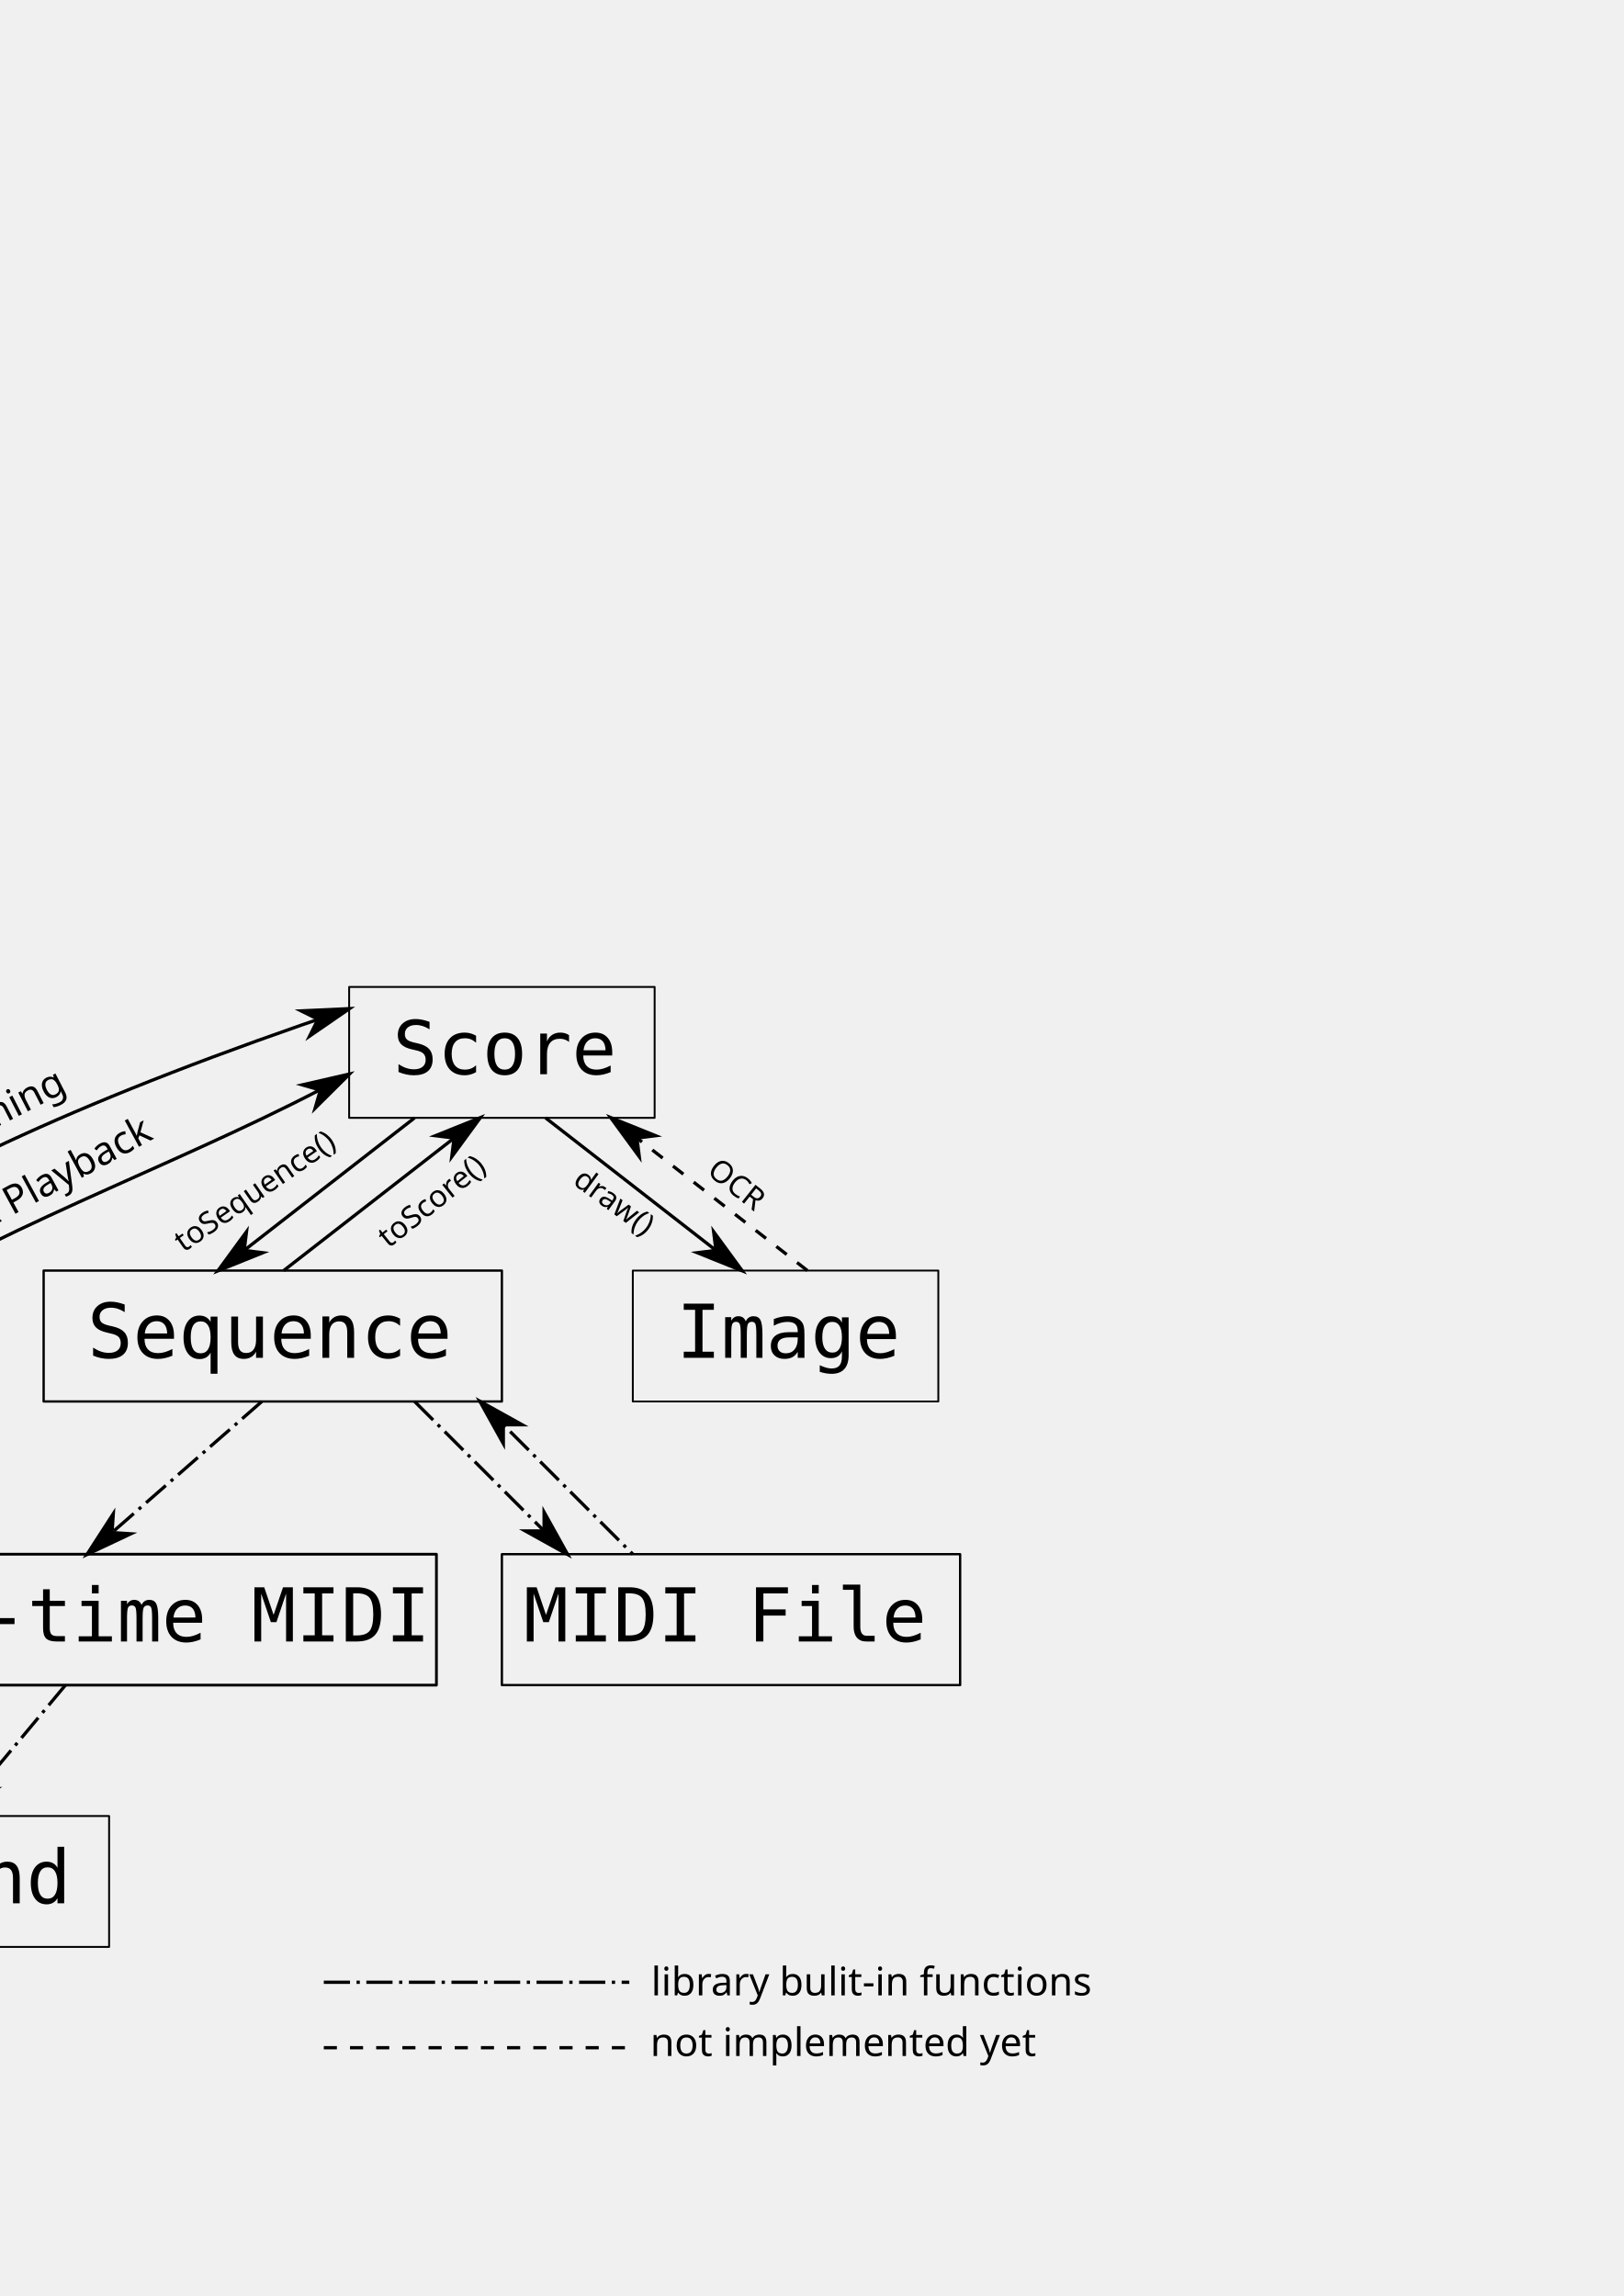
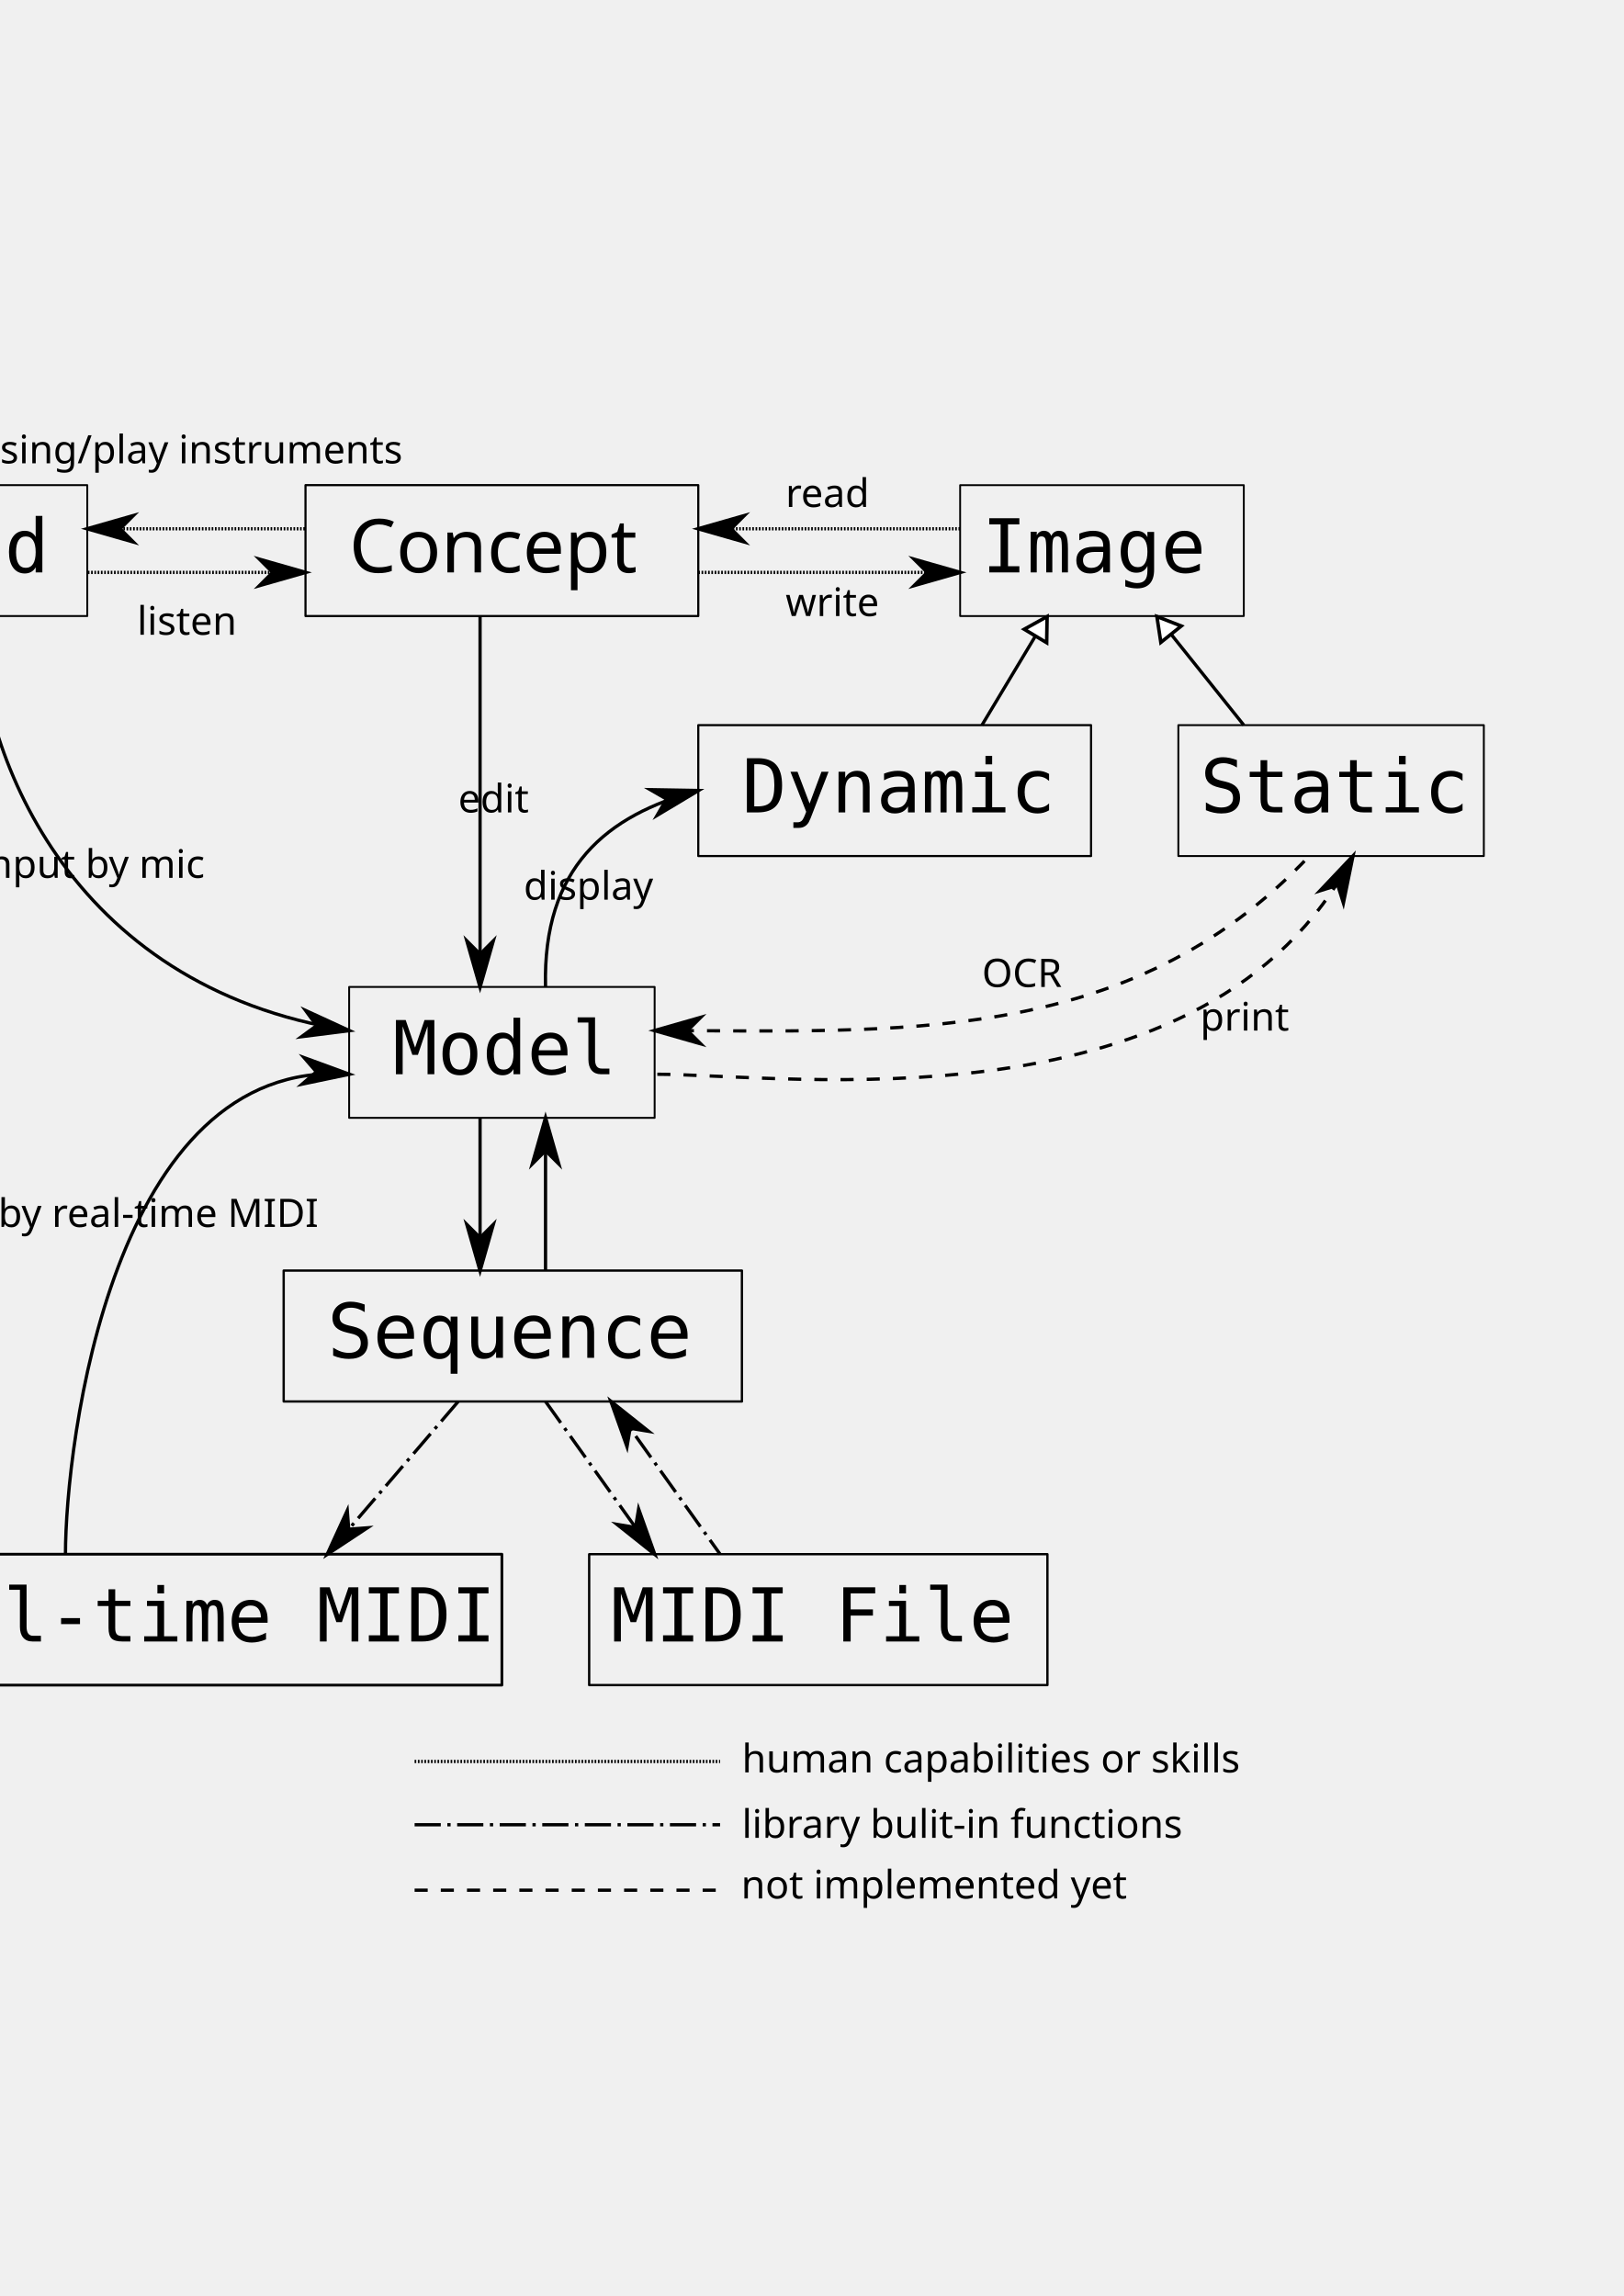
<svg xmlns="http://www.w3.org/2000/svg" width="744.094" height="1052.362" id="svg2" version="1.1">
  <defs id="defs4">
+     <marker orient="auto" refY="0.0" refX="0.0" id="EmptyTriangleOutL" style="overflow:visible">
+       <path id="path8212" d="M 5.77,0.0 L -2.88,5.0 L -2.88,-5.0 L 5.77,0.0 z " style="fill-rule:evenodd;fill:#FFFFFF;stroke:#000000;stroke-width:1.0pt;marker-start:none" transform="scale(0.8) translate(-6,0)" />
+     </marker>
+     <marker orient="auto" refY="0.0" refX="0.0" id="EmptyTriangleInL" style="overflow:visible">
+       <path id="path8203" d="M 5.77,0.0 L -2.88,5.0 L -2.88,-5.0 L 5.77,0.0 z " style="fill-rule:evenodd;fill:#FFFFFF;stroke:#000000;stroke-width:1.0pt;marker-start:none" transform="scale(-0.8) translate(-6,0)" />
+     </marker>
    <marker orient="auto" refY="0.0" refX="0.0" id="Arrow1Lend" style="overflow:visible;">
      <path id="path3909" d="M 0.0,0.0 L 5.0,-5.0 L -12.5,0.0 L 5.0,5.0 L 0.0,0.0 z " style="fill-rule:evenodd;stroke:#000000;stroke-width:1.0pt;marker-start:none;" transform="scale(0.8) rotate(180) translate(12.5,0)" />
    </marker>
    <marker orient="auto" refY="0.0" refX="0.0" id="Arrow1Lstart" style="overflow:visible">
      <path id="path3906" d="M 0.0,0.0 L 5.0,-5.0 L -12.5,0.0 L 5.0,5.0 L 0.0,0.0 z " style="fill-rule:evenodd;stroke:#000000;stroke-width:1.0pt;marker-start:none" transform="scale(0.8) translate(12.5,0)" />
    </marker>
    <marker orient="auto" refY="0" refX="0" id="Arrow1Lend-7" style="overflow:visible">
      <path id="path3909-8" d="M 0,0 5,-5 -12.5,0 5,5 0,0 z" style="fill-rule:evenodd;stroke:#000000;stroke-width:1pt;marker-start:none" transform="matrix(-0.8,0,0,-0.8,-10,0)" />
    </marker>
  </defs>
-   <g id="layer1">
+   <g id="layer2" />
+   <g id="layer1" style="display:inline">
    <rect style="fill:none;stroke:#000000;stroke-width:0.866;stroke-linecap:round;stroke-linejoin:round;stroke-miterlimit:4;stroke-opacity:1;stroke-dasharray:none;stroke-dashoffset:0" id="rect2985" width="140" height="60" x="160" y="452.362" />
    <text xml:space="preserve" style="font-size:34.078px;font-style:normal;font-variant:normal;font-weight:normal;font-stretch:normal;text-align:start;line-height:125%;letter-spacing:0px;word-spacing:0px;writing-mode:lr-tb;text-anchor:start;fill:#000000;fill-opacity:1;stroke:none;font-family:Monospace;-inkscape-font-specification:Monospace" x="180" y="492.362" id="text2989">
-       <tspan id="tspan2991" x="180" y="492.362">Score</tspan>
+       <tspan id="tspan2991" x="180" y="492.362">Model</tspan>
    </text>
-     <rect style="fill:none;stroke:#000000;stroke-width:1.268;stroke-linecap:round;stroke-linejoin:round;stroke-miterlimit:4;stroke-opacity:1;stroke-dasharray:none;stroke-dashoffset:0" id="rect2985-7" width="300" height="60" x="-100" y="712.362" />
-     <text xml:space="preserve" style="font-size:34.078px;font-style:normal;font-variant:normal;font-weight:normal;font-stretch:normal;text-align:start;line-height:125%;letter-spacing:0px;word-spacing:0px;writing-mode:lr-tb;text-anchor:start;fill:#000000;fill-opacity:1;stroke:none;font-family:Monospace;-inkscape-font-specification:Monospace" x="-90" y="752.362" id="text2989-4">
-       <tspan id="tspan2991-5" x="-90" y="752.362">Real-time MIDI</tspan>
+     <rect style="fill:none;stroke:#000000;stroke-width:1.268;stroke-linecap:round;stroke-linejoin:round;stroke-miterlimit:4;stroke-opacity:1;stroke-dasharray:none;stroke-dashoffset:0" id="rect2985-7" width="300" height="60" x="-70" y="712.362" />
+     <text xml:space="preserve" style="font-size:34.078px;font-style:normal;font-variant:normal;font-weight:normal;font-stretch:normal;text-align:start;line-height:125%;letter-spacing:0px;word-spacing:0px;writing-mode:lr-tb;text-anchor:start;fill:#000000;fill-opacity:1;stroke:none;font-family:Monospace;-inkscape-font-specification:Monospace" x="-60" y="752.362" id="text2989-4">
+       <tspan id="tspan2991-5" x="-60" y="752.362">Real-time MIDI</tspan>
    </text>
-     <rect style="fill:none;stroke:#000000;stroke-width:0.866;stroke-linecap:round;stroke-linejoin:round;stroke-miterlimit:4;stroke-opacity:1;stroke-dasharray:none;stroke-dashoffset:0" id="rect2985-7-5" width="140" height="60" x="290" y="582.362" />
-     <text xml:space="preserve" style="font-size:34.078px;font-style:normal;font-variant:normal;font-weight:normal;font-stretch:normal;text-align:start;line-height:125%;letter-spacing:0px;word-spacing:0px;writing-mode:lr-tb;text-anchor:start;fill:#000000;fill-opacity:1;stroke:none;font-family:Monospace;-inkscape-font-specification:Monospace" x="310" y="622.362" id="text2989-4-4">
-       <tspan id="tspan2991-5-7" x="310" y="622.362">Image</tspan>
+     <rect style="fill:none;stroke:#000000;stroke-width:0.982;stroke-linecap:round;stroke-linejoin:round;stroke-miterlimit:4;stroke-opacity:1;stroke-dasharray:none;stroke-dashoffset:0" id="rect2985-7-5" width="180" height="60" x="320" y="332.362" />
+     <text xml:space="preserve" style="font-size:34.078px;font-style:normal;font-variant:normal;font-weight:normal;font-stretch:normal;text-align:start;line-height:125%;letter-spacing:0px;word-spacing:0px;writing-mode:lr-tb;text-anchor:start;fill:#000000;fill-opacity:1;stroke:none;font-family:Monospace;-inkscape-font-specification:Monospace" x="340" y="372.362" id="text2989-4-4">
+       <tspan id="tspan2991-5-7" x="340" y="372.362">Dynamic</tspan>
    </text>
-     <path id="path3889" d="m 280,512.362 90,70" style="fill:none;stroke:#000000;stroke-width:1.5;stroke-linecap:butt;stroke-linejoin:miter;stroke-miterlimit:4;stroke-opacity:1;stroke-dasharray:6, 6;stroke-dashoffset:0;marker-start:url(#Arrow1Lstart)" />
-     <path id="path3893" d="m 220,512.362 -90,70" style="fill:none;stroke:#000000;stroke-width:1.5;stroke-linecap:butt;stroke-linejoin:miter;stroke-miterlimit:4;stroke-opacity:1;stroke-dasharray:none;marker-start:url(#Arrow1Lstart)" />
-     <path id="path3895" d="m 190,512.362 -90,70" style="fill:none;stroke:#000000;stroke-width:1.5;stroke-linecap:butt;stroke-linejoin:miter;stroke-miterlimit:4;stroke-opacity:1;stroke-dasharray:none;marker-start:none;marker-mid:none;marker-end:url(#Arrow1Lend)" />
-     <path id="path3897" d="m 250,512.362 90,70" style="fill:none;stroke:#000000;stroke-width:1.5;stroke-linecap:butt;stroke-linejoin:miter;stroke-miterlimit:4;stroke-opacity:1;stroke-dasharray:none;marker-end:url(#Arrow1Lend)" />
+     <path id="path3893" d="m 250,512.362 0,70" style="fill:none;stroke:#000000;stroke-width:1.5;stroke-linecap:butt;stroke-linejoin:miter;stroke-miterlimit:4;stroke-opacity:1;stroke-dasharray:none;marker-start:url(#Arrow1Lstart)" />
+     <path id="path3895" d="m 220,512.362 0,70" style="fill:none;stroke:#000000;stroke-width:1.5;stroke-linecap:butt;stroke-linejoin:miter;stroke-miterlimit:4;stroke-opacity:1;stroke-dasharray:none;marker-start:none;marker-mid:none;marker-end:url(#Arrow1Lend)" />
+     <path id="path3897" d="m 250,452.362 c -1.384,-54.717 27.923,-78.743 70,-90" style="fill:none;stroke:#000000;stroke-width:1.5;stroke-linecap:butt;stroke-linejoin:miter;stroke-miterlimit:4;stroke-opacity:1;stroke-dasharray:none;marker-end:url(#Arrow1Lend)" />
    <text id="text3899" y="538.875" x="82.091" style="font-size:10px;font-style:normal;font-weight:normal;line-height:125%;letter-spacing:0px;word-spacing:0px;fill:#000000;fill-opacity:1;stroke:none;font-family:Sans" xml:space="preserve">
      <tspan y="538.875" x="82.091" id="tspan3901" />
    </text>
-     <rect style="fill:none;stroke:#000000;stroke-width:1.061;stroke-linecap:round;stroke-linejoin:round;stroke-miterlimit:4;stroke-opacity:1;stroke-dasharray:none;stroke-dashoffset:0" id="rect2985-7-4" width="210" height="60" x="20" y="582.362" />
-     <text xml:space="preserve" style="font-size:34.078px;font-style:normal;font-variant:normal;font-weight:normal;font-stretch:normal;text-align:start;line-height:125%;letter-spacing:0px;word-spacing:0px;writing-mode:lr-tb;text-anchor:start;fill:#000000;fill-opacity:1;stroke:none;font-family:Monospace;-inkscape-font-specification:Monospace" x="40" y="622.362" id="text2989-4-43">
-       <tspan style="font-size:34.7px" id="tspan2991-5-0" x="40" y="622.362">Sequence</tspan>
+     <rect style="fill:none;stroke:#000000;stroke-width:1.061;stroke-linecap:round;stroke-linejoin:round;stroke-miterlimit:4;stroke-opacity:1;stroke-dasharray:none;stroke-dashoffset:0" id="rect2985-7-4" width="210" height="60" x="130" y="582.362" />
+     <text xml:space="preserve" style="font-size:34.078px;font-style:normal;font-variant:normal;font-weight:normal;font-stretch:normal;text-align:start;line-height:125%;letter-spacing:0px;word-spacing:0px;writing-mode:lr-tb;text-anchor:start;fill:#000000;fill-opacity:1;stroke:none;font-family:Monospace;-inkscape-font-specification:Monospace" x="150" y="622.362" id="text2989-4-43">
+       <tspan style="font-size:34.7px" id="tspan2991-5-0" x="150" y="622.362">Sequence</tspan>
    </text>
-     <rect style="fill:none;stroke:#000000;stroke-width:1.061;stroke-linecap:round;stroke-linejoin:round;stroke-miterlimit:4;stroke-opacity:1;stroke-dasharray:none;stroke-dashoffset:0" id="rect2985-7-6" width="210" height="60" x="230" y="712.362" />
-     <text xml:space="preserve" style="font-size:34.078px;font-style:normal;font-variant:normal;font-weight:normal;font-stretch:normal;text-align:start;line-height:125%;letter-spacing:0px;word-spacing:0px;writing-mode:lr-tb;text-anchor:start;fill:#000000;fill-opacity:1;stroke:none;font-family:Monospace;-inkscape-font-specification:Monospace" x="240" y="752.362" id="text2989-4-8">
-       <tspan id="tspan2991-5-8" x="240" y="752.362">MIDI File</tspan>
+     <rect style="fill:none;stroke:#000000;stroke-width:1.061;stroke-linecap:round;stroke-linejoin:round;stroke-miterlimit:4;stroke-opacity:1;stroke-dasharray:none;stroke-dashoffset:0" id="rect2985-7-6" width="210" height="60" x="270" y="712.362" />
+     <text xml:space="preserve" style="font-size:34.078px;font-style:normal;font-variant:normal;font-weight:normal;font-stretch:normal;text-align:start;line-height:125%;letter-spacing:0px;word-spacing:0px;writing-mode:lr-tb;text-anchor:start;fill:#000000;fill-opacity:1;stroke:none;font-family:Monospace;-inkscape-font-specification:Monospace" x="280" y="752.362" id="text2989-4-8">
+       <tspan id="tspan2991-5-8" x="280" y="752.362">MIDI File</tspan>
    </text>
-     <path id="path6816" d="m 120,642.362 -80,70" style="fill:none;stroke:#000000;stroke-width:1.5;stroke-linecap:butt;stroke-linejoin:miter;stroke-miterlimit:4;stroke-opacity:1;stroke-dasharray:12, 3, 1.5, 3;stroke-dashoffset:0;marker-end:url(#Arrow1Lend-7)" />
-     <path id="path8684" d="m 190,642.362 70,70" style="fill:none;stroke:#000000;stroke-width:1.5;stroke-linecap:butt;stroke-linejoin:miter;stroke-miterlimit:4;stroke-opacity:1;stroke-dasharray:12, 3, 1.5, 3;stroke-dashoffset:0;marker-end:url(#Arrow1Lend-7)" />
-     <path id="path8686" d="m 220,642.362 70,70" style="fill:none;stroke:#000000;stroke-width:1.5;stroke-linecap:butt;stroke-linejoin:miter;stroke-miterlimit:4;stroke-opacity:1;stroke-dasharray:12, 3, 1.5, 3;stroke-dashoffset:0;marker-start:url(#Arrow1Lstart)" />
-     <path id="path9463" d="m -90,862.362 c -74.411,-122.817 -223.335,-240.667 250,-400" style="fill:none;stroke:#000000;stroke-width:1.5;stroke-linecap:butt;stroke-linejoin:miter;stroke-miterlimit:4;stroke-opacity:1;stroke-dasharray:none;marker-end:url(#Arrow1Lend-7)" />
-     <path id="path9465" d="m -100,742.362 c -95.642,-124.771 127.697,-177.032 260,-250" style="fill:none;stroke:#000000;stroke-width:1.5;stroke-linecap:butt;stroke-linejoin:miter;stroke-miterlimit:4;stroke-opacity:1;stroke-dasharray:none;marker-end:url(#Arrow1Lend-7)" />
-     <rect style="fill:none;stroke:#000000;stroke-width:0.866;stroke-linecap:round;stroke-linejoin:round;stroke-miterlimit:4;stroke-opacity:1;stroke-dasharray:none;stroke-dashoffset:0" id="rect2985-4" width="140" height="60" x="-90" y="832.362" />
-     <text xml:space="preserve" style="font-size:34.078px;font-style:normal;font-variant:normal;font-weight:normal;font-stretch:normal;text-align:start;line-height:125%;letter-spacing:0px;word-spacing:0px;writing-mode:lr-tb;text-anchor:start;fill:#000000;fill-opacity:1;stroke:none;font-family:Monospace;-inkscape-font-specification:Monospace" x="-70" y="872.362" id="text2989-9">
-       <tspan id="tspan2991-2" x="-70" y="872.362">Sound</tspan>
+     <path id="path6816" d="m 210,642.362 -60,70" style="fill:none;stroke:#000000;stroke-width:1.5;stroke-linecap:butt;stroke-linejoin:miter;stroke-miterlimit:4;stroke-opacity:1;stroke-dasharray:12, 3, 1.5, 3;stroke-dashoffset:0;marker-end:url(#Arrow1Lend-7)" />
+     <path id="path8684" d="m 250,642.362 50,70" style="fill:none;stroke:#000000;stroke-width:1.5;stroke-linecap:butt;stroke-linejoin:miter;stroke-miterlimit:4;stroke-opacity:1;stroke-dasharray:12, 3, 1.5, 3;stroke-dashoffset:0;marker-end:url(#Arrow1Lend-7)" />
+     <path id="path8686" d="m 280,642.362 50,70" style="fill:none;stroke:#000000;stroke-width:1.5;stroke-linecap:butt;stroke-linejoin:miter;stroke-miterlimit:4;stroke-opacity:1;stroke-dasharray:12, 3, 1.5, 3;stroke-dashoffset:0;marker-start:url(#Arrow1Lstart)" />
+     <path id="path9463" d="m 30,712.362 c 0,-50 21.154,-227.904 130,-220" style="fill:none;stroke:#000000;stroke-width:1.5;stroke-linecap:butt;stroke-linejoin:miter;stroke-miterlimit:4;stroke-opacity:1;stroke-dasharray:none;marker-end:url(#Arrow1Lend-7)" />
+     <path id="path9465" d="m -10,282.362 c 0,60 40,170 170,190" style="fill:none;stroke:#000000;stroke-width:1.5;stroke-linecap:butt;stroke-linejoin:miter;stroke-miterlimit:4;stroke-opacity:1;stroke-dasharray:none;marker-end:url(#Arrow1Lend-7)" />
+     <rect style="fill:none;stroke:#000000;stroke-width:0.866;stroke-linecap:round;stroke-linejoin:round;stroke-miterlimit:4;stroke-opacity:1;stroke-dasharray:none;stroke-dashoffset:0" id="rect2985-4" width="140" height="60" x="-100" y="222.362" />
+     <text xml:space="preserve" style="font-size:34.078px;font-style:normal;font-variant:normal;font-weight:normal;font-stretch:normal;text-align:start;line-height:125%;letter-spacing:0px;word-spacing:0px;writing-mode:lr-tb;text-anchor:start;fill:#000000;fill-opacity:1;stroke:none;font-family:Monospace;-inkscape-font-specification:Monospace" x="-80" y="262.362" id="text2989-9">
+       <tspan id="tspan2991-2" x="-80" y="262.362">Sound</tspan>
    </text>
-     <text xml:space="preserve" style="font-size:18px;font-style:normal;font-weight:normal;line-height:125%;letter-spacing:0px;word-spacing:0px;fill:#000000;fill-opacity:1;stroke:none;font-family:Sans" x="-359.247" y="458.956" id="text9858" transform="matrix(0.8896302,-0.4566815,0.4566815,0.8896302,0,0)">
-       <tspan id="tspan9860" x="-359.247" y="458.956">input by Humming</tspan>
+     <path style="fill:none;stroke:#000000;stroke-width:1.5;stroke-linecap:butt;stroke-linejoin:miter;stroke-miterlimit:4;stroke-opacity:1;stroke-dasharray:12, 3, 1.5, 3;stroke-dashoffset:0" d="m 190,836.362 140,0" id="path9866" />
+     <path style="fill:none;stroke:#000000;stroke-width:1.5;stroke-linecap:butt;stroke-linejoin:miter;stroke-miterlimit:4;stroke-opacity:1;stroke-dasharray:6, 6;stroke-dashoffset:0" d="m 190,866.362 140,0" id="path9868" />
+     <path style="fill:none;stroke:#000000;stroke-width:1.5;stroke-linecap:butt;stroke-linejoin:miter;stroke-miterlimit:4;stroke-opacity:1;stroke-dasharray:12, 3, 1.5, 3;stroke-dashoffset:0;marker-end:url(#Arrow1Lend-7)" d="m -20,712.362 c -26.655,-9.074 -153.052,-196.633 -20,-430" id="path9872" />
+     <text xml:space="preserve" style="font-size:18px;font-style:normal;font-weight:normal;line-height:125%;letter-spacing:0px;word-spacing:0px;fill:#000000;fill-opacity:1;stroke:none;font-family:Sans" x="340" y="842.362" id="text10076">
+       <tspan id="tspan10078" x="340" y="842.362">library bulit-in functions</tspan>
    </text>
-     <text xml:space="preserve" style="font-size:18px;font-style:normal;font-weight:normal;line-height:125%;letter-spacing:0px;word-spacing:0px;fill:#000000;fill-opacity:1;stroke:none;font-family:Sans" x="-380.696" y="492.454" id="text9862" transform="matrix(0.8791403,-0.476563,0.476563,0.8791403,0,0)">
-       <tspan id="tspan9864" x="-380.696" y="492.454">input by MIDI Playback</tspan>
+     <text xml:space="preserve" style="font-size:18px;font-style:normal;font-weight:normal;line-height:125%;letter-spacing:0px;word-spacing:0px;fill:#000000;fill-opacity:1;stroke:none;font-family:Sans" x="339.61" y="870.161" id="text10080">
+       <tspan id="tspan10082" x="339.61" y="870.161">not implemented yet</tspan>
    </text>
-     <path style="fill:none;stroke:#000000;stroke-width:1.5;stroke-linecap:butt;stroke-linejoin:miter;stroke-miterlimit:4;stroke-opacity:1;stroke-dasharray:12, 3, 1.5, 3;stroke-dashoffset:0" d="m 148.39,908.563 140,0" id="path9866" />
-     <path style="fill:none;stroke:#000000;stroke-width:1.5;stroke-linecap:butt;stroke-linejoin:miter;stroke-miterlimit:4;stroke-opacity:1;stroke-dasharray:6, 6;stroke-dashoffset:0" d="m 148.39,938.563 140,0" id="path9868" />
-     <path style="fill:none;stroke:#000000;stroke-width:1.5;stroke-linecap:butt;stroke-linejoin:miter;stroke-miterlimit:4;stroke-opacity:1;stroke-dasharray:12, 3, 1.5, 3;stroke-dashoffset:0;marker-end:url(#Arrow1Lend-7)" d="m 30,772.362 -50,60" id="path9872" />
-     <text xml:space="preserve" style="font-size:14px;font-style:normal;font-weight:normal;line-height:125%;letter-spacing:0px;word-spacing:0px;fill:#000000;fill-opacity:1;stroke:none;font-family:Sans" x="587.785" y="219.716" id="text10060" transform="matrix(0.7828591,0.6221991,-0.6221991,0.7828591,0,0)">
-       <tspan id="tspan10062" x="587.785" y="219.716">OCR</tspan>
+     <text xml:space="preserve" style="font-size:18px;font-style:normal;font-weight:normal;line-height:125%;letter-spacing:0px;word-spacing:0px;fill:#000000;fill-opacity:1;stroke:none;font-family:Sans" x="240" y="412.362" id="text3045">
+       <tspan id="tspan3047" x="240" y="412.362">display</tspan>
    </text>
-     <text xml:space="preserve" style="font-size:14px;font-style:normal;font-weight:normal;line-height:125%;letter-spacing:0px;word-spacing:0px;fill:#000000;fill-opacity:1;stroke:none;font-family:Sans" x="531.767" y="282.886" id="text10064" transform="matrix(0.8069161,0.5906661,-0.5906661,0.8069161,0,0)">
-       <tspan id="tspan10066" x="531.767" y="282.886">draw()</tspan>
+     <rect style="fill:none;stroke:#000000;stroke-width:0.982;stroke-linecap:round;stroke-linejoin:round;stroke-miterlimit:4;stroke-opacity:1;stroke-dasharray:none;stroke-dashoffset:0" id="rect2985-7-5-8" width="180" height="60" x="140" y="222.362" />
+     <text xml:space="preserve" style="font-size:34.07px;font-style:normal;font-weight:normal;line-height:125%;letter-spacing:0px;word-spacing:0px;fill:#000000;fill-opacity:1;stroke:none;font-family:Sans" x="160" y="262.362" id="text3074">
+       <tspan id="tspan3076" x="160" y="262.362">Concept</tspan>
    </text>
-     <text xml:space="preserve" style="font-size:14px;font-style:normal;font-weight:normal;line-height:125%;letter-spacing:0px;word-spacing:0px;fill:#000000;fill-opacity:1;stroke:none;font-family:Sans" x="-217.831" y="558.419" id="text10068" transform="matrix(0.7816811,-0.6236783,0.6236783,0.7816811,0,0)">
-       <tspan id="tspan10070" x="-217.831" y="558.419">toScore()</tspan>
+     <rect style="fill:none;stroke:#000000;stroke-width:0.835;stroke-linecap:round;stroke-linejoin:round;stroke-miterlimit:4;stroke-opacity:1;stroke-dasharray:none;stroke-dashoffset:0;display:inline" id="rect2985-7-5-2" width="130" height="60" x="440" y="222.362" />
+     <text xml:space="preserve" style="font-size:34.078px;font-style:normal;font-variant:normal;font-weight:normal;font-stretch:normal;text-align:start;line-height:125%;letter-spacing:0px;word-spacing:0px;writing-mode:lr-tb;text-anchor:start;fill:#000000;fill-opacity:1;stroke:none;display:inline;font-family:Monospace;-inkscape-font-specification:Monospace" x="450" y="262.362" id="text2989-4-4-4">
+       <tspan id="tspan2991-5-7-2" x="450" y="262.362">Image</tspan>
    </text>
-     <text xml:space="preserve" style="font-size:14px;font-style:normal;font-weight:normal;line-height:125%;letter-spacing:0px;word-spacing:0px;fill:#000000;fill-opacity:1;stroke:none;font-family:Sans" x="-257.727" y="519.983" id="text10072" transform="matrix(0.8222078,-0.5691874,0.5691874,0.8222078,0,0)">
-       <tspan id="tspan10074" x="-257.727" y="519.983">toSequence()</tspan>
+     <path style="fill:none;stroke:#000000;stroke-width:1.5;stroke-linecap:butt;stroke-linejoin:miter;stroke-opacity:1;stroke-miterlimit:4;stroke-dasharray:0.75,0.75;marker-start:url(#Arrow1Lstart);stroke-dashoffset:0" d="m 40,242.362 100,0" id="path5016" />
+     <path style="fill:none;stroke:#000000;stroke-width:1.5;stroke-linecap:butt;stroke-linejoin:miter;stroke-opacity:1;marker-end:none;marker-start:url(#Arrow1Lstart);stroke-miterlimit:4;stroke-dasharray:0.75,0.75;stroke-dashoffset:0" d="m 140,262.362 -100,0" id="path5018" />
+     <text xml:space="preserve" style="font-size:18px;font-style:normal;font-weight:normal;line-height:125%;letter-spacing:0px;word-spacing:0px;fill:#000000;fill-opacity:1;stroke:none;font-family:Sans" x="0" y="212.362" id="text5020">
+       <tspan id="tspan5022" x="0" y="212.362">sing/play instruments</tspan>
    </text>
-     <text xml:space="preserve" style="font-size:18px;font-style:normal;font-weight:normal;line-height:125%;letter-spacing:0px;word-spacing:0px;fill:#000000;fill-opacity:1;stroke:none;font-family:Sans" x="298.39" y="914.563" id="text10076">
-       <tspan id="tspan10078" x="298.39" y="914.563">library bulit-in functions</tspan>
+     <text xml:space="preserve" style="font-size:18px;font-style:normal;font-weight:normal;line-height:125%;letter-spacing:0px;word-spacing:0px;fill:#000000;fill-opacity:1;stroke:none;font-family:Sans" x="62.825" y="290.927" id="text5954">
+       <tspan id="tspan5956" x="62.825" y="290.927">listen</tspan>
    </text>
-     <text xml:space="preserve" style="font-size:18px;font-style:normal;font-weight:normal;line-height:125%;letter-spacing:0px;word-spacing:0px;fill:#000000;fill-opacity:1;stroke:none;font-family:Sans" x="298" y="942.362" id="text10080">
-       <tspan id="tspan10082" x="298" y="942.362">not implemented yet</tspan>
+     <text xml:space="preserve" style="font-size:18px;font-style:normal;font-weight:normal;line-height:125%;letter-spacing:0px;word-spacing:0px;fill:#000000;fill-opacity:1;stroke:none;font-family:Sans" x="550" y="472.362" id="text5958">
+       <tspan id="tspan5960" x="550" y="472.362">print</tspan>
+     </text>
+     <text xml:space="preserve" style="font-size:18px;font-style:normal;font-weight:normal;line-height:125%;letter-spacing:0px;word-spacing:0px;fill:#000000;fill-opacity:1;stroke:none;font-family:Sans" x="450" y="452.362" id="text5962">
+       <tspan id="tspan5964" x="450" y="452.362">OCR</tspan>
+     </text>
+     <text xml:space="preserve" style="font-size:18px;font-style:normal;font-weight:normal;line-height:125%;letter-spacing:0px;word-spacing:0px;fill:#000000;fill-opacity:1;stroke:none;font-family:Sans" x="210" y="372.362" id="text6530">
+       <tspan id="tspan6532" x="210" y="372.362">edit</tspan>
+     </text>
+     <text xml:space="preserve" style="font-size:18px;font-style:normal;font-weight:normal;line-height:125%;letter-spacing:0px;word-spacing:0px;fill:#000000;fill-opacity:1;stroke:none;font-family:Sans" x="-10" y="402.362" id="text6534">
+       <tspan id="tspan6536" x="-10" y="402.362">input by mic</tspan>
+     </text>
+     <text xml:space="preserve" style="font-size:18px;font-style:normal;font-weight:normal;line-height:125%;letter-spacing:0px;word-spacing:0px;fill:#000000;fill-opacity:1;stroke:none;font-family:Sans" x="-160" y="502.362" id="text6538">
+       <tspan id="tspan6540" x="-160" y="502.362">synthesize</tspan>
+     </text>
+     <text xml:space="preserve" style="font-size:18px;font-style:normal;font-weight:normal;line-height:125%;letter-spacing:0px;word-spacing:0px;fill:#000000;fill-opacity:1;stroke:none;font-family:Sans" x="-50" y="562.362" id="text6542">
+       <tspan id="tspan6544" x="-50" y="562.362">input by real-time MIDI</tspan>
+     </text>
+     <path style="fill:none;stroke:#000000;stroke-width:1.5;stroke-linecap:butt;stroke-linejoin:miter;stroke-opacity:1;marker-end:url(#Arrow1Lend-7);stroke-miterlimit:4;stroke-dasharray:0.75,0.75;stroke-dashoffset:0" d="m 440,242.362 -120,0" id="path6918" />
+     <path style="fill:none;stroke:#000000;stroke-width:1.5;stroke-linecap:butt;stroke-linejoin:miter;stroke-opacity:1;marker-start:none;marker-end:url(#Arrow1Lend-7);stroke-miterlimit:4;stroke-dasharray:0.75,0.75;stroke-dashoffset:0" d="m 320,262.362 120,0" id="path6920" />
+     <text xml:space="preserve" style="font-size:18px;font-style:normal;font-weight:normal;line-height:125%;letter-spacing:0px;word-spacing:0px;fill:#000000;fill-opacity:1;stroke:none;font-family:Sans" x="360" y="232.362" id="text8038">
+       <tspan id="tspan8040" x="360" y="232.362">read</tspan>
+     </text>
+     <text xml:space="preserve" style="font-size:18px;font-style:normal;font-weight:normal;line-height:125%;letter-spacing:0px;word-spacing:0px;fill:#000000;fill-opacity:1;stroke:none;font-family:Sans" x="360" y="282.362" id="text8042">
+       <tspan id="tspan8044" x="360" y="282.362">write</tspan>
+     </text>
+     <path style="fill:none;stroke:#000000;stroke-width:1.5;stroke-linecap:butt;stroke-linejoin:miter;stroke-opacity:1;marker-start:url(#EmptyTriangleInL);stroke-miterlimit:4;stroke-dasharray:none" d="m 480,282.362 -30,50" id="path8046" />
+     <rect style="fill:none;stroke:#000000;stroke-width:0.866;stroke-linecap:round;stroke-linejoin:round;stroke-miterlimit:4;stroke-opacity:1;stroke-dasharray:none;stroke-dashoffset:0;display:inline" id="rect2985-7-5-7" width="140" height="60" x="540" y="332.362" />
+     <text xml:space="preserve" style="font-size:34.078px;font-style:normal;font-variant:normal;font-weight:normal;font-stretch:normal;text-align:start;line-height:125%;letter-spacing:0px;word-spacing:0px;writing-mode:lr-tb;text-anchor:start;fill:#000000;fill-opacity:1;stroke:none;display:inline;font-family:Monospace;-inkscape-font-specification:Monospace" x="550" y="372.362" id="text2989-4-4-8">
+       <tspan id="tspan2991-5-7-8" x="550" y="372.362">Static</tspan>
+     </text>
+     <path style="fill:none;stroke:#000000;stroke-width:1.5;stroke-linecap:butt;stroke-linejoin:miter;stroke-miterlimit:4;stroke-opacity:1;stroke-dasharray:none;marker-end:url(#Arrow1Lend-7)" d="m 220,282.362 0,170" id="path8522" />
+     <path style="fill:none;stroke:#000000;stroke-width:1.5;stroke-linecap:butt;stroke-linejoin:miter;stroke-miterlimit:4;stroke-opacity:1;stroke-dasharray:none;marker-end:url(#EmptyTriangleOutL)" d="m 570,332.362 -40,-50" id="path8712" />
+     <path style="fill:none;stroke:#000000;stroke-width:1.5;stroke-linecap:butt;stroke-linejoin:miter;stroke-opacity:1;stroke-miterlimit:4;stroke-dasharray:6,6;marker-end:none;marker-start:url(#Arrow1Lstart);stroke-dashoffset:0" d="m 300,472.362 c 110,0 216.9,7.928 300,-80" id="path9094" />
+     <path style="fill:none;stroke:#000000;stroke-width:1.5;stroke-linecap:butt;stroke-linejoin:miter;stroke-opacity:1;stroke-miterlimit:4;stroke-dasharray:6,6;marker-end:none;marker-start:url(#Arrow1Lstart);stroke-dashoffset:0" d="m 620,392.362 c -66.273,127.455 -260,100 -320,100" id="path9096" />
+     <path style="fill:none;stroke:#000000;stroke-width:1.5;stroke-linecap:butt;stroke-linejoin:miter;stroke-opacity:1;stroke-miterlimit:4;stroke-dasharray:0.75,0.75;stroke-dashoffset:0" d="m 190,807.362 140,0" id="path10238" />
+     <text xml:space="preserve" style="font-size:18px;font-style:normal;font-weight:normal;line-height:125%;letter-spacing:0px;word-spacing:0px;fill:#000000;fill-opacity:1;stroke:none;font-family:Sans" x="340" y="812.362" id="text10240">
+       <tspan id="tspan10242" x="340" y="812.362">human capabilities or skills</tspan>
    </text>
  </g>
</svg>
